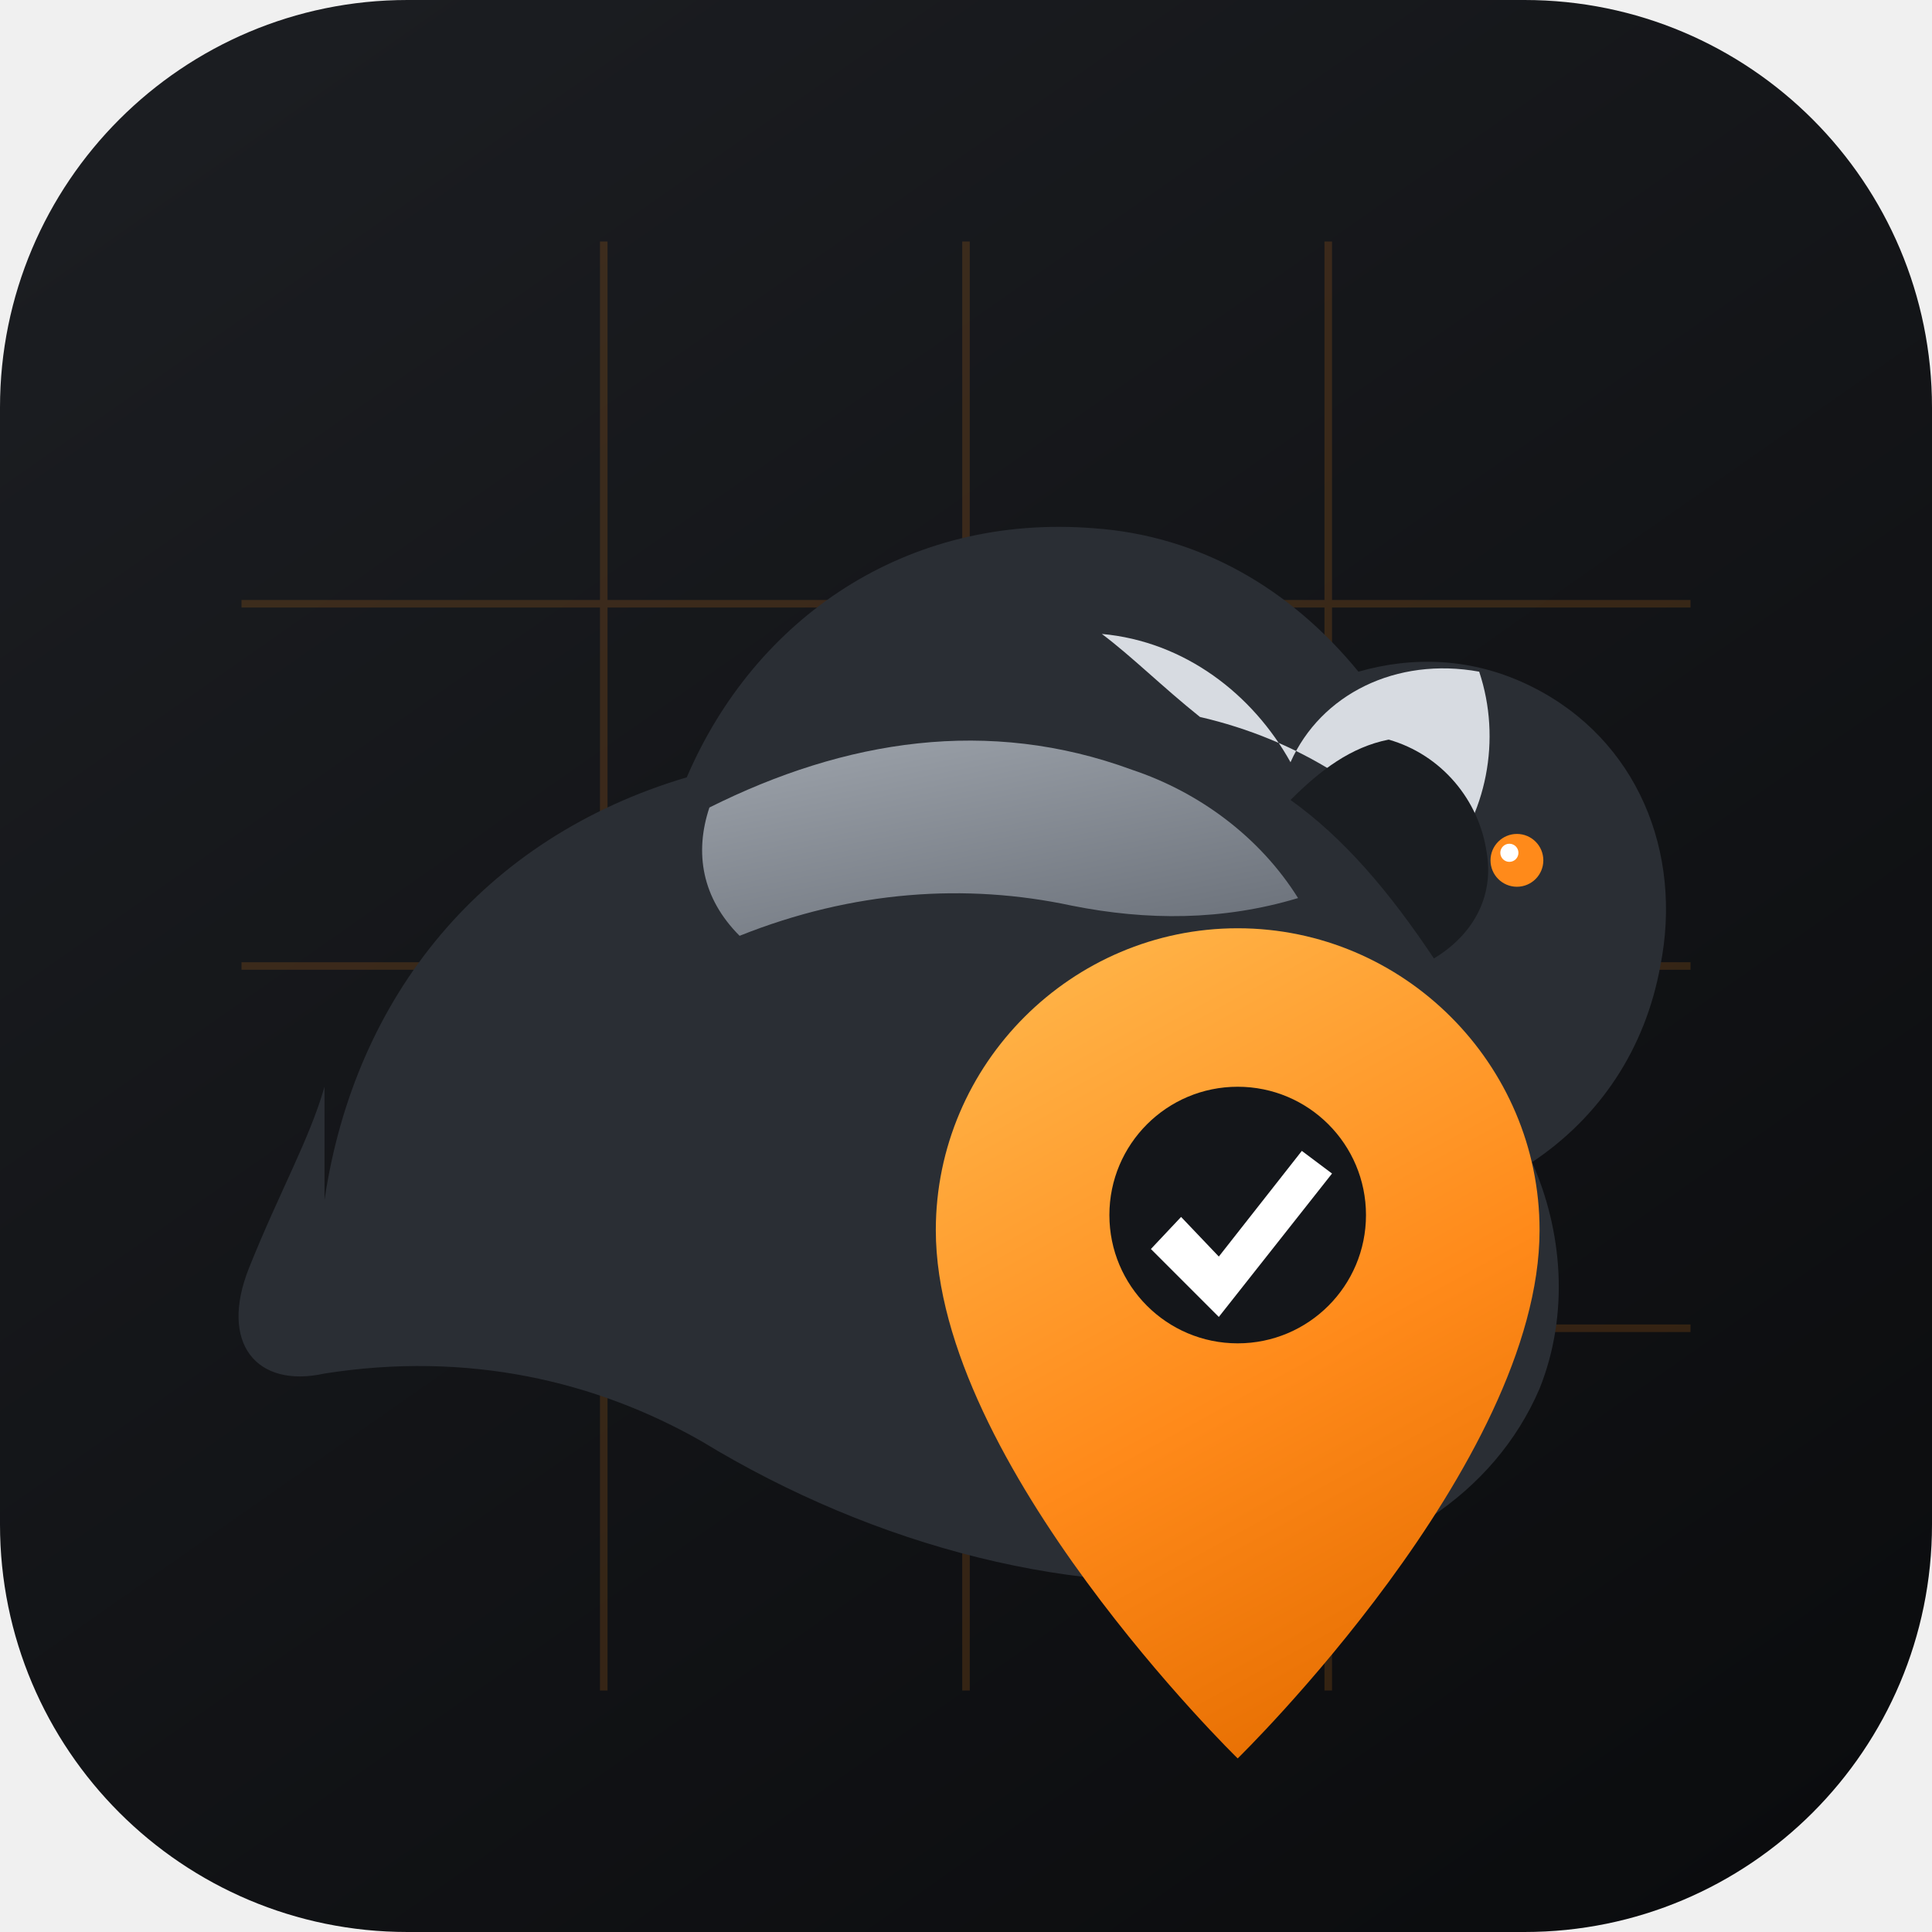
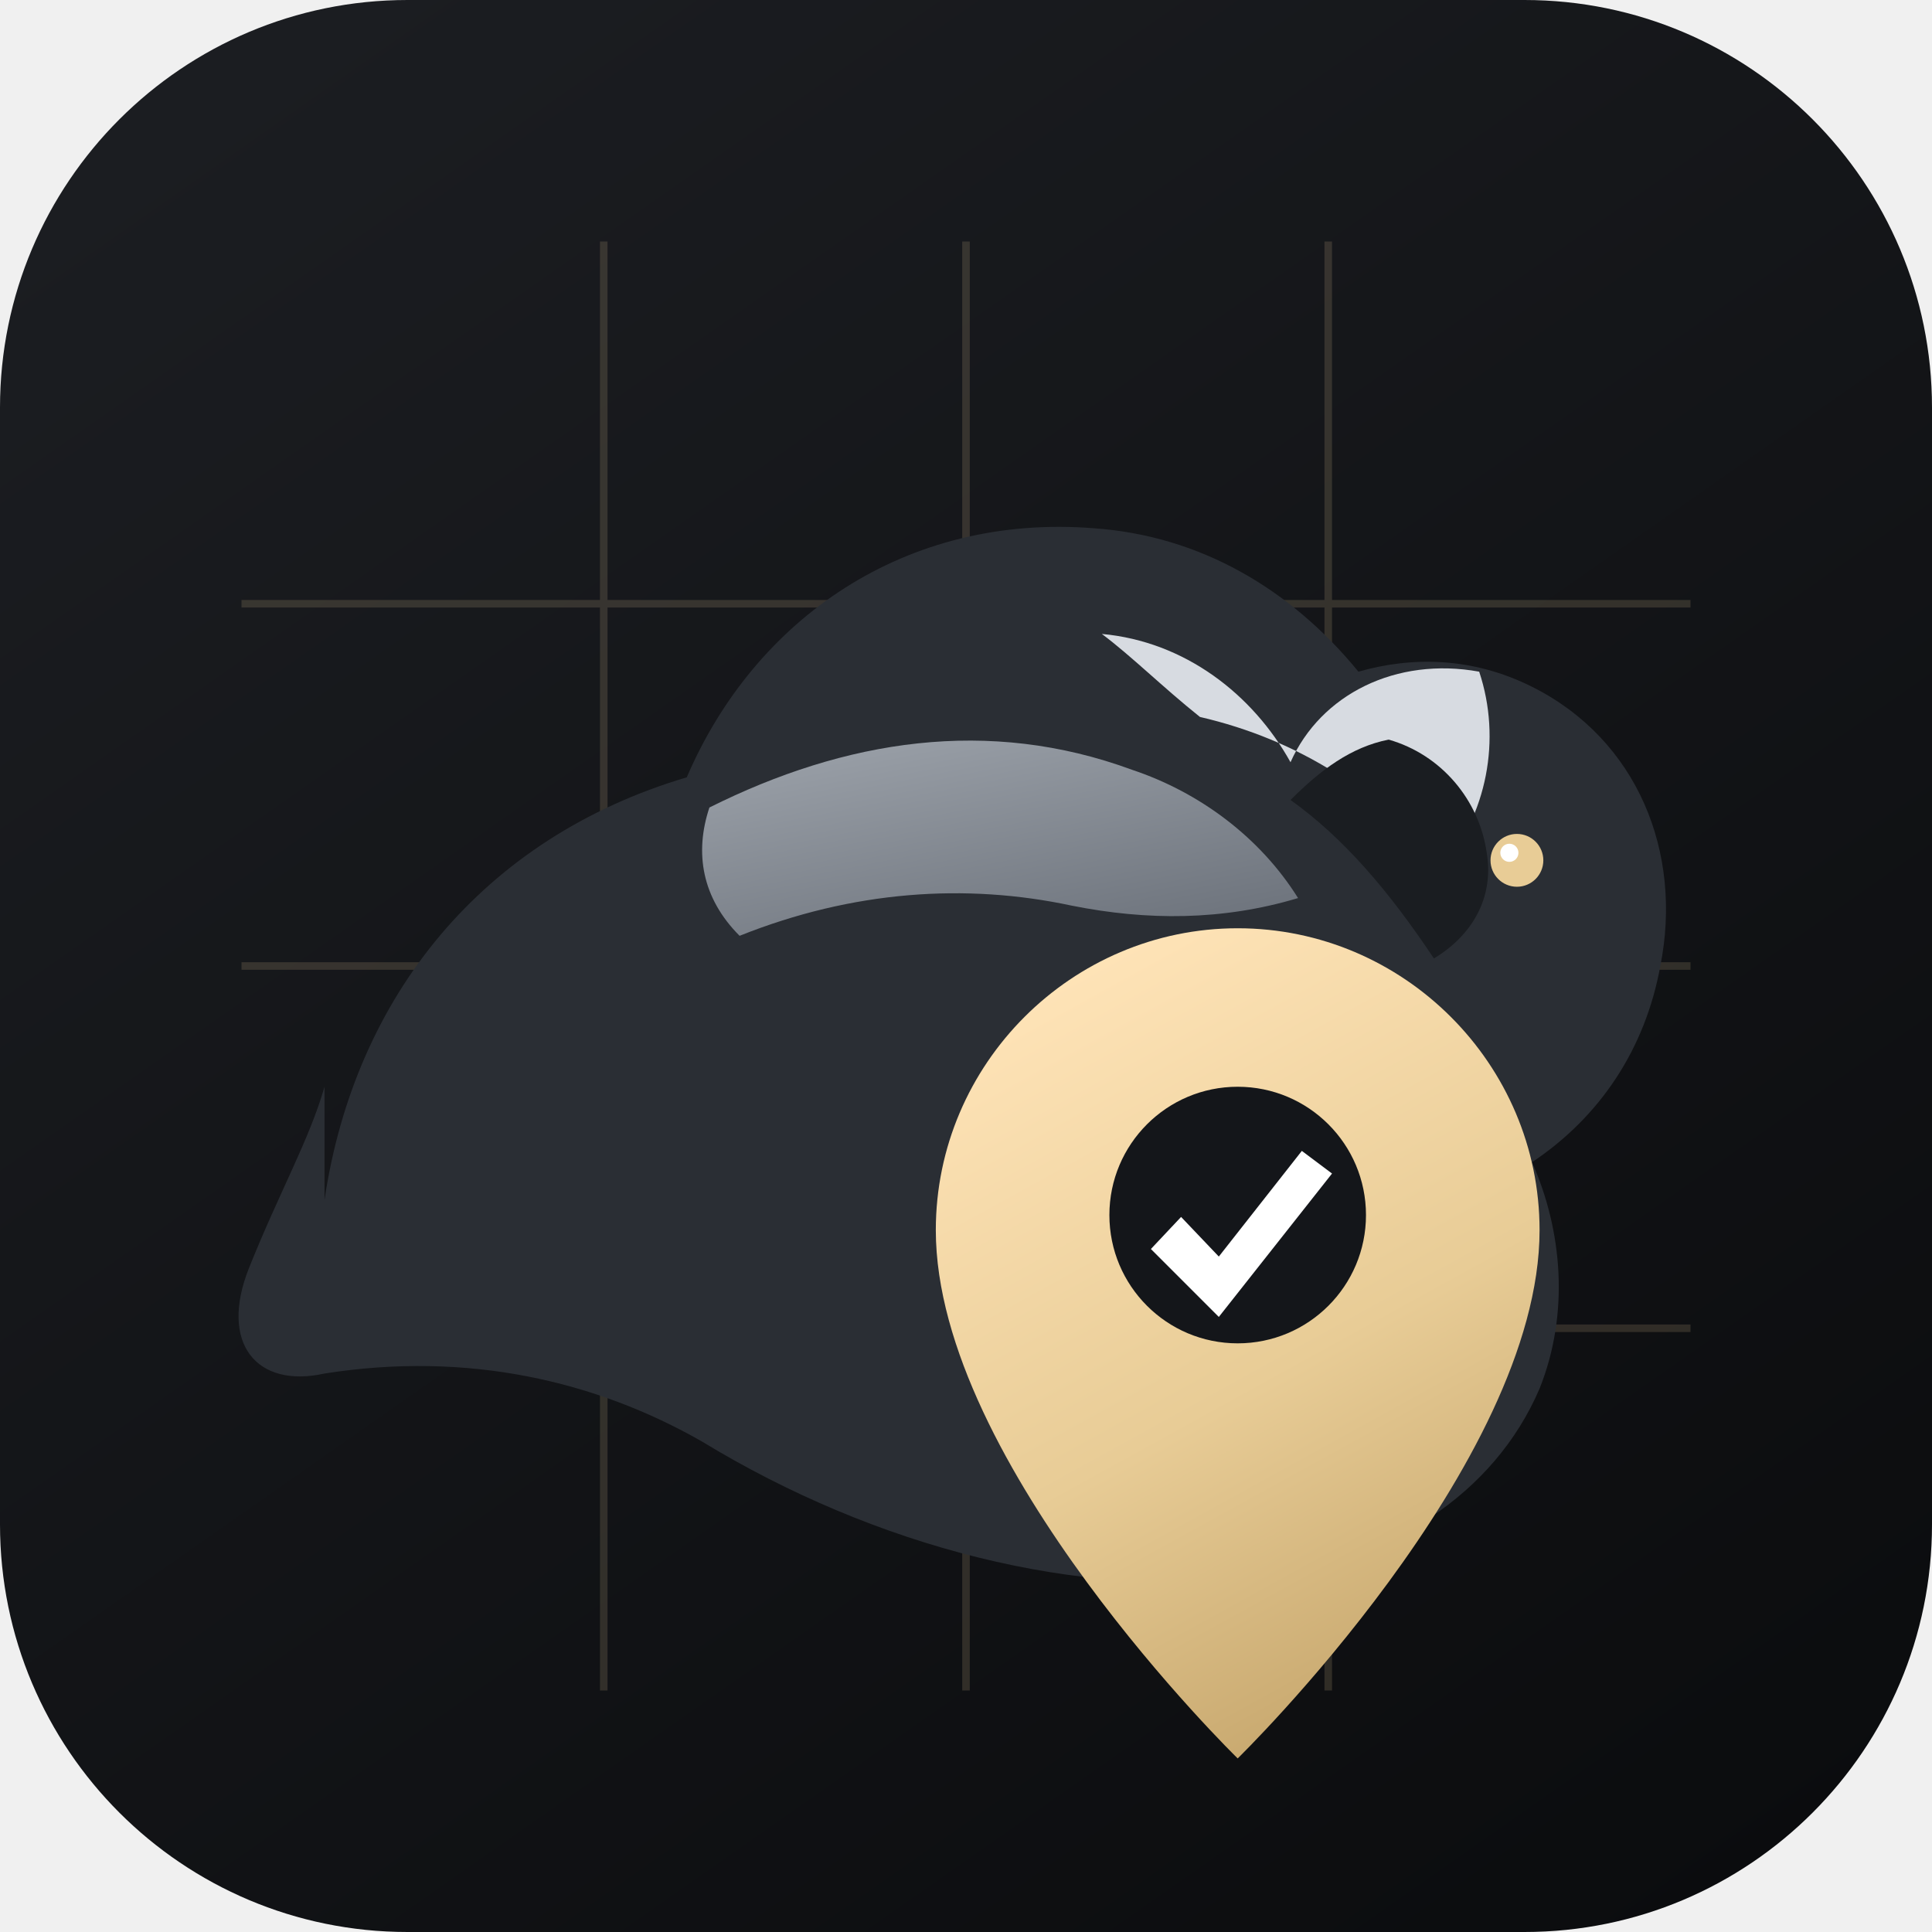
<svg xmlns="http://www.w3.org/2000/svg" viewBox="0 0 512 512">
  <defs>
    <linearGradient id="bg" x1="18%" y1="0%" x2="88%" y2="100%">
      <stop offset="0%" stop-color="#1b1d21" />
      <stop offset="100%" stop-color="#0b0c0e" />
    </linearGradient>
    <linearGradient id="pin" x1="30%" y1="0%" x2="70%" y2="100%">
-       <stop offset="0%" stop-color="#ffb347" />
-       <stop offset="55%" stop-color="#ff8a1a" />
-       <stop offset="100%" stop-color="#e56d00" />
+       <stop offset="0%" stop-color="#ffe4b8" />
+       <stop offset="55%" stop-color="#e8cc96" />
+       <stop offset="100%" stop-color="#c4a46a" />
    </linearGradient>
    <linearGradient id="fur" x1="20%" y1="0%" x2="80%" y2="100%">
      <stop offset="0%" stop-color="#9aa0a8" />
      <stop offset="100%" stop-color="#6d737c" />
    </linearGradient>
    <radialGradient id="glow" cx="62%" cy="58%" r="28%">
-       <stop offset="0%" stop-color="#ff8a1a" stop-opacity=".55" />
-       <stop offset="100%" stop-color="#ff8a1a" stop-opacity="0" />
+       <stop offset="0%" stop-color="#e8cc96" stop-opacity=".55" />
+       <stop offset="100%" stop-color="#e8cc96" stop-opacity="0" />
    </radialGradient>
  </defs>
  <rect width="512" height="512" rx="108" fill="url(#bg)" />
-   <g opacity=".16" fill="none" stroke="#ff8a1a" stroke-width="2">
+   <g opacity=".16" fill="none" stroke="#e8cc96" stroke-width="2">
    <path d="M64 160h384M64 256h384M64 352h384M160 64v384M256 64v384M352 64v384" />
  </g>
  <circle cx="328" cy="318" r="92" fill="url(#glow)" />
  <path fill="#2a2e34" d="M86 318c8-54 42-96 96-112 18-42 58-70 108-66 28 2 52 16 70 38 14-4 30-4 46 4 28 14 40 44 34 74-4 22-16 40-34 52 8 18 10 40 2 60-12 28-40 46-74 50-48 6-102-8-148-36-28-16-62-24-100-18-18 4-28-8-20-28 8-20 16-34 20-48z" />
  <path fill="url(#fur)" d="M188 214c36-18 74-24 112-10 18 6 34 18 44 34-20 6-40 6-60 2-28-6-58-4-88 8-10-10-12-22-8-34z" />
  <path fill="#d7dbe1" d="M292 168c22 2 40 16 50 34 8-18 28-28 50-24 6 18 2 38-10 52-16-20-38-34-64-40-10-8-18-16-26-22z" />
  <path fill="#1a1d21" d="M368 196c14 4 24 16 26 30 2 12-4 22-14 28-12-18-24-32-38-42 8-8 16-14 26-16z" />
-   <circle cx="402" cy="228" r="7" fill="#ff8a1a" />
+   <circle cx="402" cy="228" r="7" fill="#e8cc96" />
  <circle cx="400" cy="226" r="2.4" fill="#fff" />
-   <path fill="#ff8a1a" d="M328 268c42 8 70 48 66 92-2 22-14 40-32 52-4-28-18-52-40-70-16-14-22-34-18-54 8-8 16-16 24-20z" />
+   <path fill="#e8cc96" d="M328 268c42 8 70 48 66 92-2 22-14 40-32 52-4-28-18-52-40-70-16-14-22-34-18-54 8-8 16-16 24-20z" />
  <path fill="url(#pin)" d="M328 246c-44 0-80 36-80 80 0 62 80 140 80 140s80-78 80-140c0-44-36-80-80-80z" />
  <circle cx="328" cy="322" r="34" fill="#14161a" />
  <path fill="#fff" d="M313 322.5 323 333l22-28 8 6-30 38-18-18z" />
</svg>
